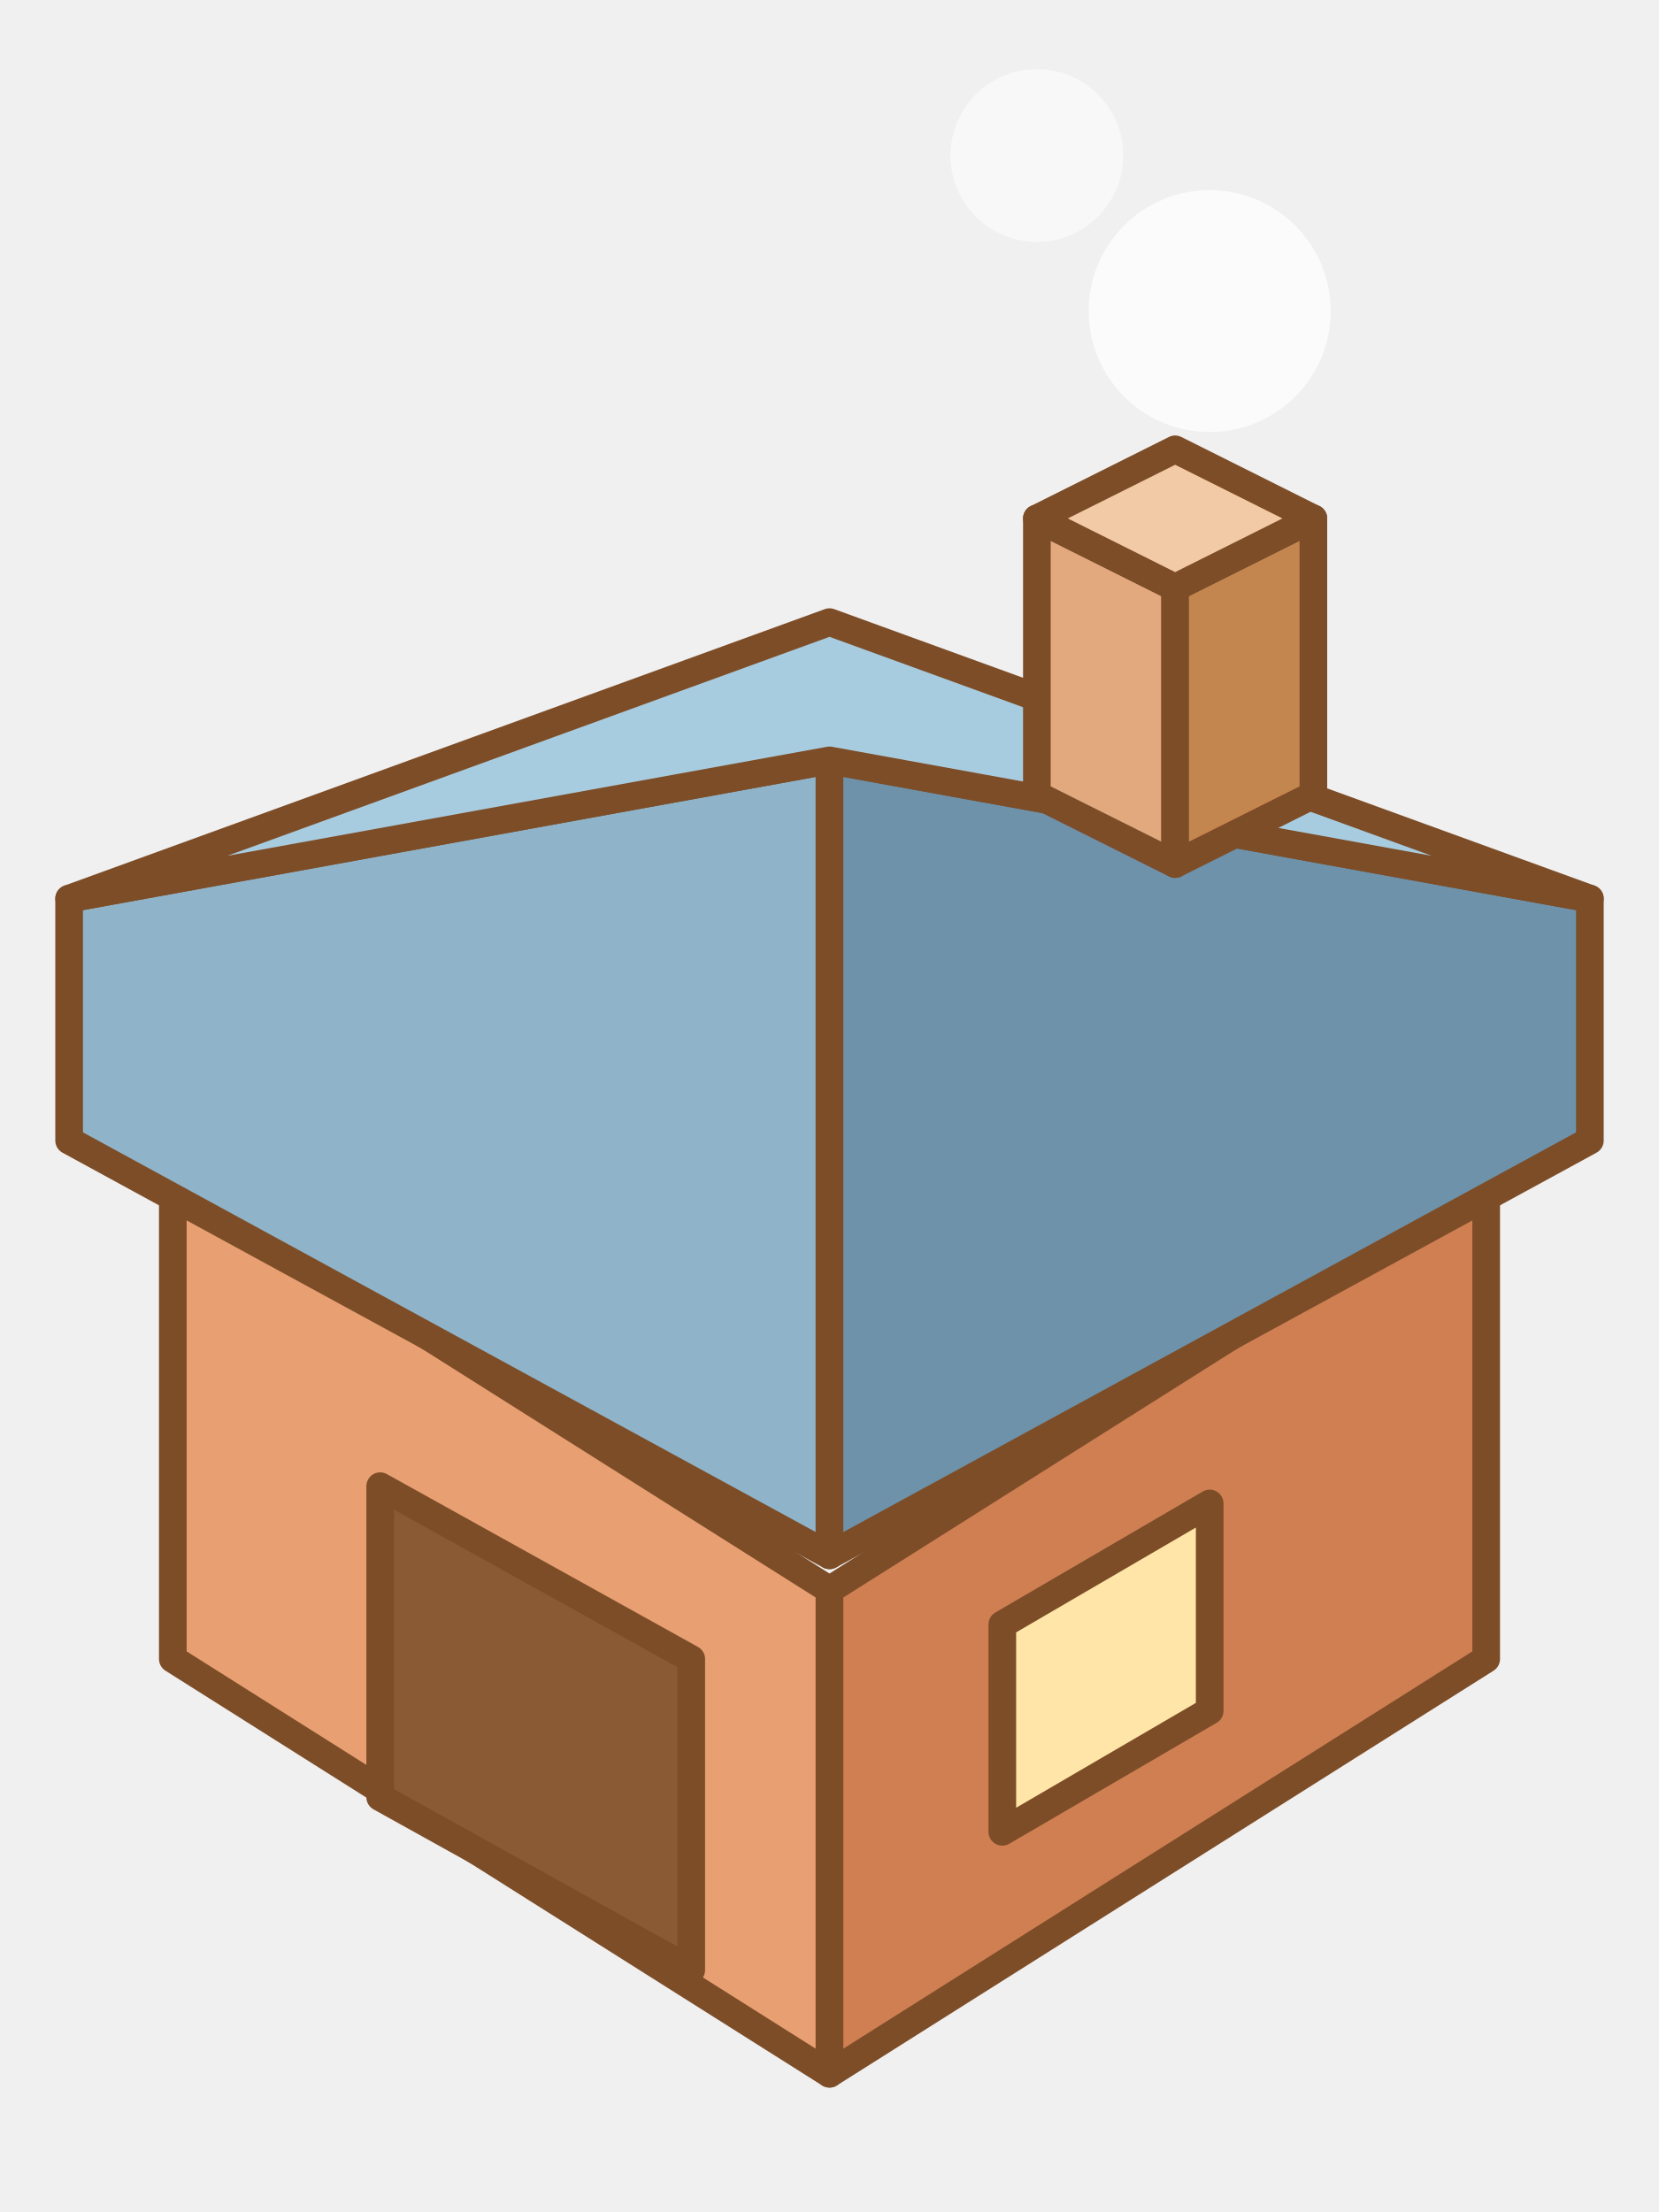
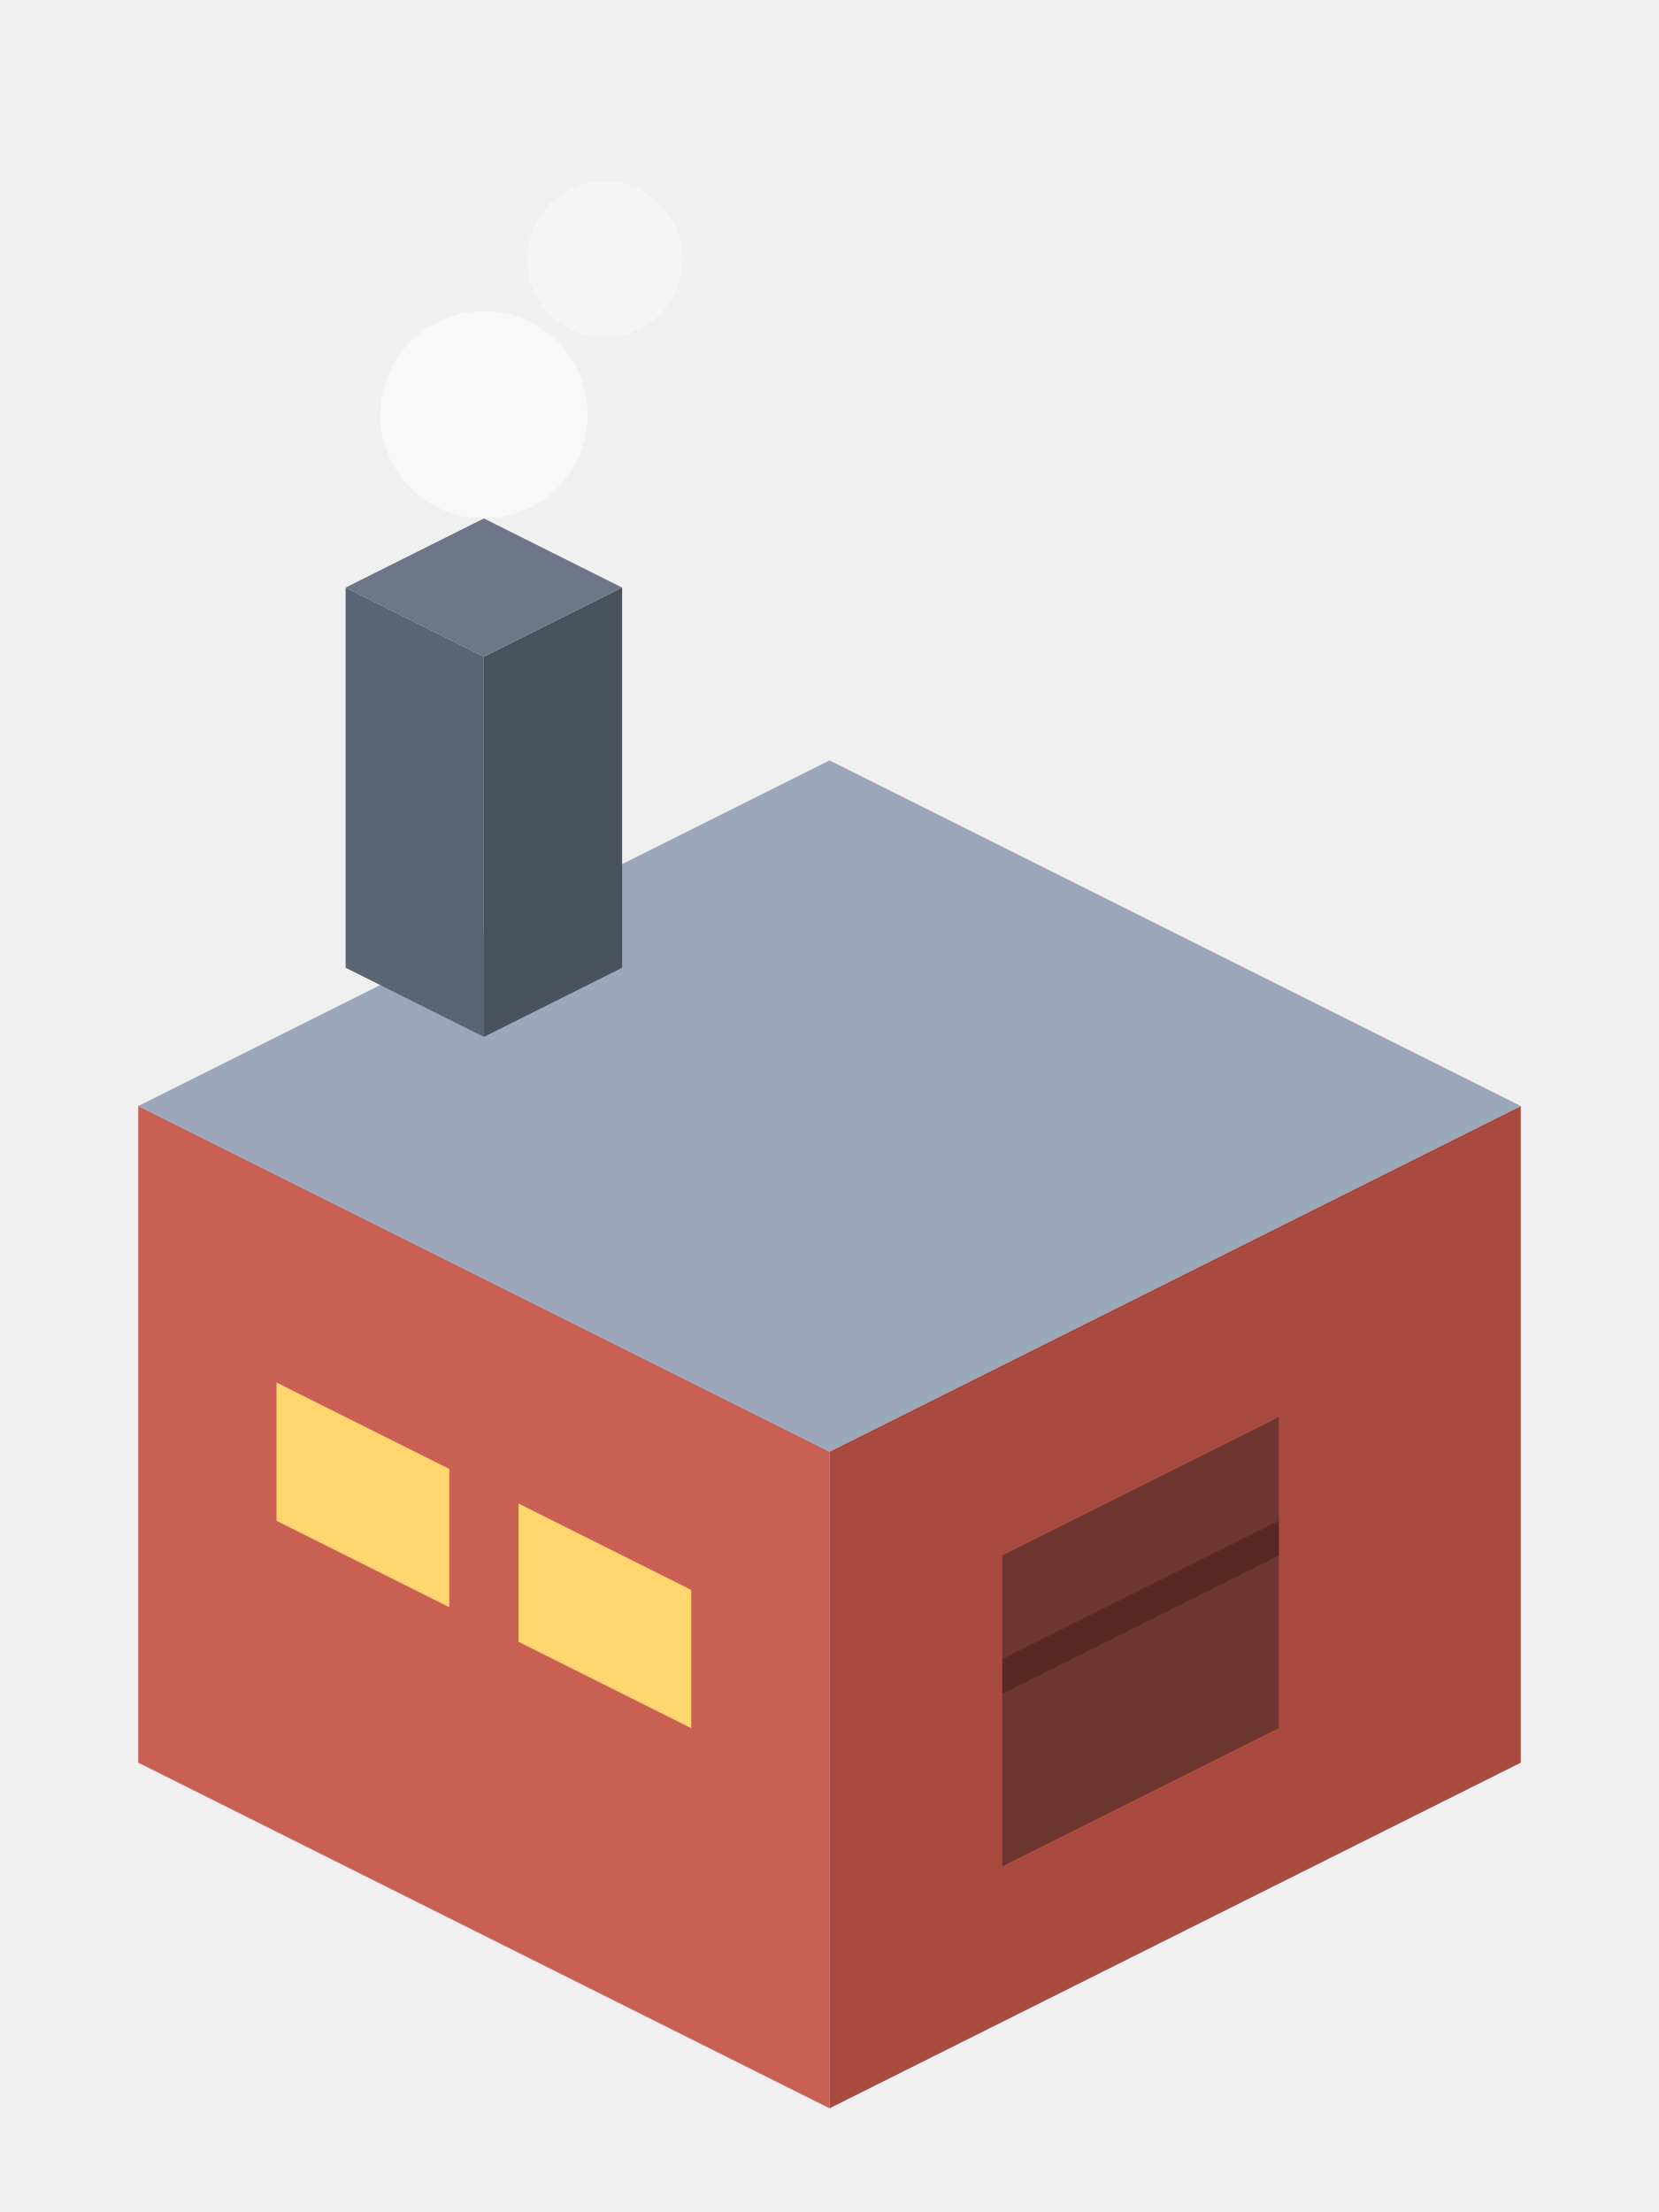
<svg xmlns="http://www.w3.org/2000/svg" viewBox="0 0 96 128">
-   <g stroke="#7d4d28" stroke-width="1.6" stroke-linejoin="round">
-     <polygon points="10,68 48,92 48,120 10,96" fill="#e8a072" />
-     <polygon points="48,92 86,68 86,96 48,120" fill="#cf7f52" />
-     <polygon points="4,66 48,90 48,44 4,52" fill="#8fb4c9" />
-     <polygon points="48,90 92,66 92,52 48,44" fill="#6d92aa" />
-     <polygon points="4,52 48,36 92,52 48,44" fill="#a8ccdf" />
-     <polygon points="60,30 68,34 68,50 60,46" fill="#e2a97f" />
-     <polygon points="68,34 76,30 76,46 68,50" fill="#c4864f" />
-     <polygon points="60,30 68,26 76,30 68,34" fill="#f2cba6" />
-     <polygon points="22,86 40,96 40,114 22,104" fill="#8a5a34" />
-     <polygon points="58,94 70,87 70,99 58,106" fill="#ffe6a8" />
-   </g>
-   <circle cx="70" cy="18" r="7" fill="#ffffff" opacity="0.75" />
-   <circle cx="60" cy="9" r="5" fill="#ffffff" opacity="0.5" />
+   <polygon points="8,102 48,122 48,84 8,64" fill="#c96054" />
+   <polygon points="48,122 88,102 88,64 48,84" fill="#a84a40" />
+   <polygon points="48,44 88,64 48,84 8,64" fill="#9aa6ba" />
+   <polygon points="20,56 28,60 28,38 20,34" fill="#5b6472" />
+   <polygon points="28,60 36,56 36,34 28,38" fill="#49515c" />
+   <polygon points="28,30 36,34 28,38 20,34" fill="#6d7787" />
+   <circle cx="28" cy="24" r="6" fill="rgba(255,255,255,0.5)" />
+   <circle cx="35" cy="15" r="4.5" fill="rgba(255,255,255,0.35)" />
+   <polygon points="58,90 74,82 74,100 58,108" fill="#6e3630" />
+   <polygon points="58,96 74,88 74,90 58,98" fill="#572924" />
+   <polygon points="16,80 26,85 26,93 16,88" fill="#ffd76e" />
+   <polygon points="30,87 40,92 40,100 30,95" fill="#ffd76e" />
</svg>
